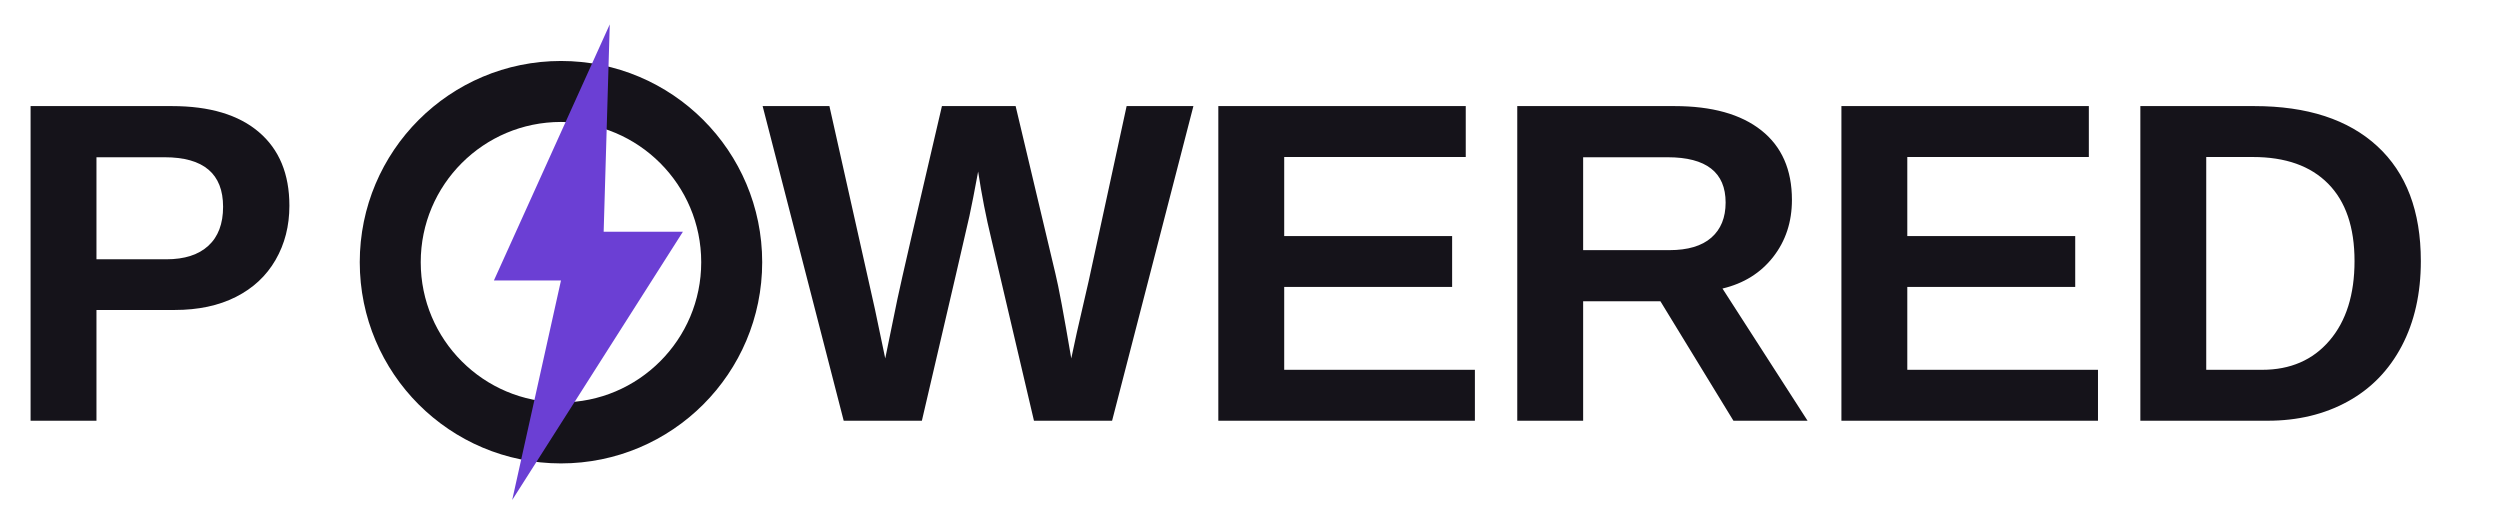
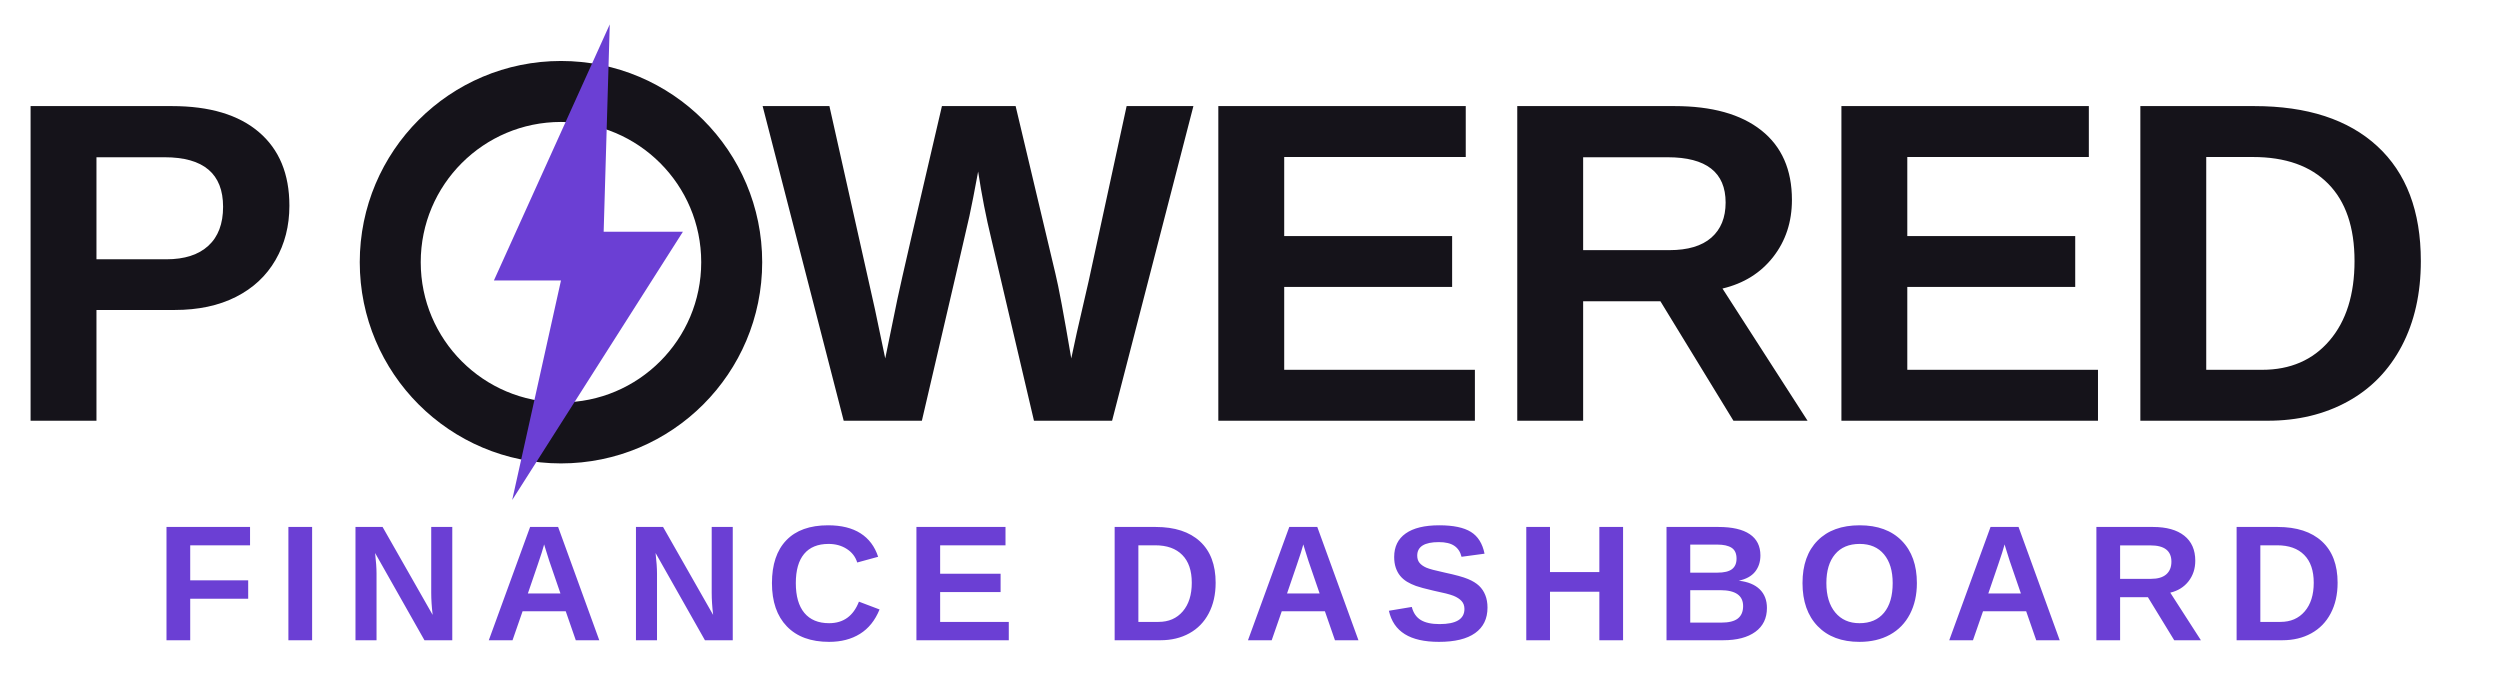
- <svg xmlns="http://www.w3.org/2000/svg" viewBox="0 0 820 170" role="img" aria-label="POWERED">
+ <svg xmlns="http://www.w3.org/2000/svg" viewBox="0 0 820 225" role="img" aria-label="POWERED Finance Dashboard">
  <text x="0" y="138" font-family="Arial, Helvetica, sans-serif" font-weight="900" font-size="150" fill="#15131A" letter-spacing="-2">P</text>
  <circle cx="184" cy="86" r="56" fill="none" stroke="#15131A" stroke-width="20" />
  <text x="250" y="138" font-family="Arial, Helvetica, sans-serif" font-weight="900" font-size="150" fill="#15131A" letter-spacing="-2">WERED</text>
  <polygon points="200,8 162,92 184,92 168,164 224,76 198,76" fill="#6B3FD4" />
+   <text x="410" y="210" font-family="Arial, Helvetica, sans-serif" font-weight="700" font-size="54" fill="#6B3FD4" letter-spacing="7" text-anchor="middle">FINANCE DASHBOARD</text>
</svg>
